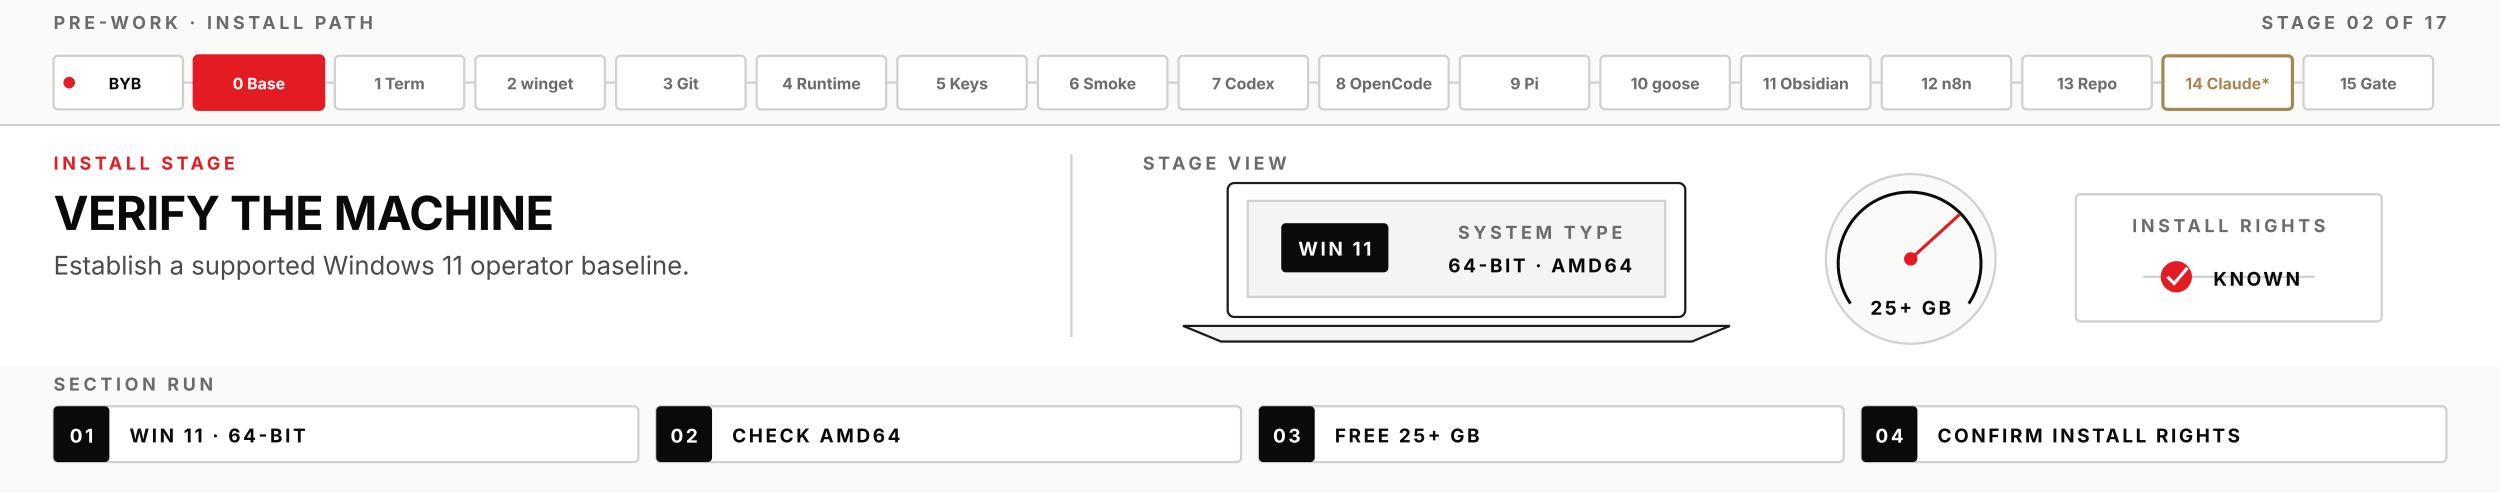
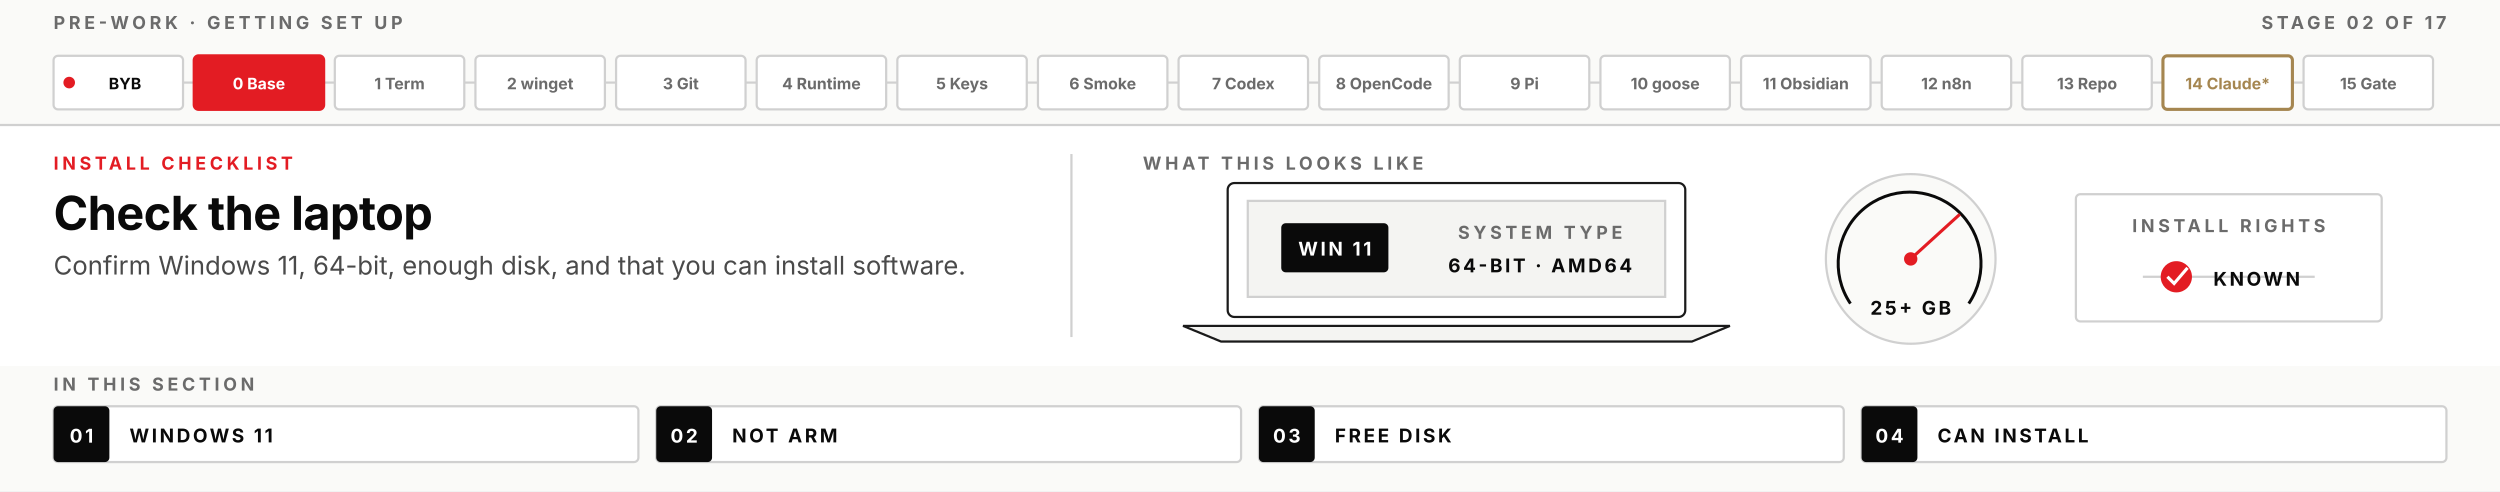
<svg xmlns="http://www.w3.org/2000/svg" viewBox="0 0 1120 220" role="img" aria-labelledby="title-install-pre-work-0-baseline-machine">
  <defs>
    <marker id="arrow" viewBox="0 0 8 8" refX="7" refY="4" markerWidth="6" markerHeight="6" orient="auto-start-reverse">
      <path d="M0 0 8 4 0 8Z" fill="#0A0A0A" />
    </marker>
    <marker id="arrow-red" viewBox="0 0 8 8" refX="7" refY="4" markerWidth="6" markerHeight="6" orient="auto-start-reverse">
      <path d="M0 0 8 4 0 8Z" fill="#E31C23" />
    </marker>
    <style>
      text { font-family: system-ui, "Inter", "Helvetica Neue", Arial, sans-serif; fill: #0A0A0A; }
      .micro { font-size: 8px; font-weight: 650; letter-spacing: 1.65px; }
      .tiny { font-size: 7px; font-weight: 650; letter-spacing: 1px; }
      .railtext { font-size: 7.1px; font-weight: 650; }
      .title { font-size: 21px; font-weight: 680; letter-spacing: -0.25px; }
      .purpose { font-size: 11.5px; font-weight: 430; fill: #4A4A4A; }
      .caption { font-size: 8.5px; font-weight: 650; letter-spacing: 1.15px; }
      .body { font-size: 9.5px; font-weight: 520; }
      .muted { fill: #6B6B6B; }
      .white { fill: #FFFFFF; }
      .red { fill: #E31C23; }
      .gold { fill: #A58650; }
      .line { fill: none; stroke: #0A0A0A; stroke-width: 1.35; vector-effect: non-scaling-stroke; }
      .hair { fill: none; stroke: #D0D0D0; stroke-width: 1; vector-effect: non-scaling-stroke; }
      .redline { fill: none; stroke: #E31C23; stroke-width: 1.4; vector-effect: non-scaling-stroke; }
      .goldline { fill: none; stroke: #A58650; stroke-width: 1.35; vector-effect: non-scaling-stroke; }
      .dash { stroke-dasharray: 5 4; }
    </style>
  </defs>
  <rect width="1120" height="220" fill="#FFFFFF" />
  <rect x="0" y="0" width="1120" height="56" fill="#FAFAF8" />
-   <text x="24" y="13" class="micro muted">PRE-WORK · INSTALL PATH</text>
+   <text x="24" y="13" class="micro muted">PRE-WORK · GETTING SET UP</text>
  <text x="1096" y="13" class="micro muted" text-anchor="end">STAGE 02 OF 17</text>
  <path d="M53 37H1061" class="hair" />
  <rect x="24" y="25" width="58" height="24" rx="2" fill="#FFFFFF" stroke="#D0D0D0" stroke-width="1" />
  <circle cx="31" cy="37" r="2.6" fill="#E31C23" />
  <text x="56" y="40" class="railtext" text-anchor="middle">BYB</text>
  <rect x="87" y="25" width="58" height="24" rx="2" fill="#E31C23" stroke="#E31C23" stroke-width="1.4" />
  <text x="116" y="40" class="railtext white" text-anchor="middle">0 Base</text>
  <rect x="150" y="25" width="58" height="24" rx="2" fill="#FFFFFF" stroke="#D0D0D0" stroke-width="1" />
  <text x="179" y="40" class="railtext muted" text-anchor="middle">1 Term</text>
  <rect x="213" y="25" width="58" height="24" rx="2" fill="#FFFFFF" stroke="#D0D0D0" stroke-width="1" />
  <text x="242" y="40" class="railtext muted" text-anchor="middle">2 winget</text>
  <rect x="276" y="25" width="58" height="24" rx="2" fill="#FFFFFF" stroke="#D0D0D0" stroke-width="1" />
  <text x="305" y="40" class="railtext muted" text-anchor="middle">3 Git</text>
  <rect x="339" y="25" width="58" height="24" rx="2" fill="#FFFFFF" stroke="#D0D0D0" stroke-width="1" />
  <text x="368" y="40" class="railtext muted" text-anchor="middle">4 Runtime</text>
  <rect x="402" y="25" width="58" height="24" rx="2" fill="#FFFFFF" stroke="#D0D0D0" stroke-width="1" />
  <text x="431" y="40" class="railtext muted" text-anchor="middle">5 Keys</text>
  <rect x="465" y="25" width="58" height="24" rx="2" fill="#FFFFFF" stroke="#D0D0D0" stroke-width="1" />
  <text x="494" y="40" class="railtext muted" text-anchor="middle">6 Smoke</text>
  <rect x="528" y="25" width="58" height="24" rx="2" fill="#FFFFFF" stroke="#D0D0D0" stroke-width="1" />
  <text x="557" y="40" class="railtext muted" text-anchor="middle">7 Codex</text>
  <rect x="591" y="25" width="58" height="24" rx="2" fill="#FFFFFF" stroke="#D0D0D0" stroke-width="1" />
  <text x="620" y="40" class="railtext muted" text-anchor="middle">8 OpenCode</text>
  <rect x="654" y="25" width="58" height="24" rx="2" fill="#FFFFFF" stroke="#D0D0D0" stroke-width="1" />
  <text x="683" y="40" class="railtext muted" text-anchor="middle">9 Pi</text>
  <rect x="717" y="25" width="58" height="24" rx="2" fill="#FFFFFF" stroke="#D0D0D0" stroke-width="1" />
  <text x="746" y="40" class="railtext muted" text-anchor="middle">10 goose</text>
  <rect x="780" y="25" width="58" height="24" rx="2" fill="#FFFFFF" stroke="#D0D0D0" stroke-width="1" />
  <text x="809" y="40" class="railtext muted" text-anchor="middle">11 Obsidian</text>
  <rect x="843" y="25" width="58" height="24" rx="2" fill="#FFFFFF" stroke="#D0D0D0" stroke-width="1" />
  <text x="872" y="40" class="railtext muted" text-anchor="middle">12 n8n</text>
  <rect x="906" y="25" width="58" height="24" rx="2" fill="#FFFFFF" stroke="#D0D0D0" stroke-width="1" />
  <text x="935" y="40" class="railtext muted" text-anchor="middle">13 Repo</text>
  <rect x="969" y="25" width="58" height="24" rx="2" fill="#FFFFFF" stroke="#A58650" stroke-width="1.4" />
  <text x="998" y="40" class="railtext gold" text-anchor="middle">14 Claude*</text>
  <rect x="1032" y="25" width="58" height="24" rx="2" fill="#FFFFFF" stroke="#D0D0D0" stroke-width="1" />
  <text x="1061" y="40" class="railtext muted" text-anchor="middle">15 Gate</text>
  <path d="M0 56H1120" class="hair" />
-   <text x="24" y="76" class="micro red">INSTALL STAGE</text>
-   <text x="24" y="103" class="title">VERIFY THE MACHINE</text>
-   <text x="24" y="123" class="purpose">Establish a supported Windows 11 operator baseline.</text>
+   <text x="24" y="76" class="micro red">INSTALL CHECKLIST</text>
+   <text x="24" y="103" class="title">Check the laptop</text>
+   <text x="24" y="123" class="purpose">Confirm Windows 11, 64-bit, enough disk, and that you can install software.</text>
  <path d="M480 69V151" class="hair" />
-   <text x="512" y="76" class="micro muted">STAGE VIEW</text>
+   <text x="512" y="76" class="micro muted">WHAT THIS LOOKS LIKE</text>
  <g aria-label="Windows laptop and disk capacity gauge">
    <rect x="550" y="82" width="205" height="60" rx="3" fill="#FFFFFF" stroke="#1A1A1A" />
    <rect x="559" y="90" width="187" height="43" fill="#F4F4F2" stroke="#D0D0D0" />
    <path d="M530 146H775L758 153H547Z" fill="#F4F4F2" stroke="#1A1A1A" />
    <rect x="574" y="100" width="48" height="22" rx="2" fill="#0A0A0A" />
    <text x="598" y="114.5" class="caption white" text-anchor="middle">WIN 11</text>
    <text x="690" y="107" class="micro muted" text-anchor="middle">SYSTEM TYPE</text>
    <text x="690" y="122" class="caption" text-anchor="middle">64-BIT · AMD64</text>
    <circle cx="856" cy="116" r="38" fill="#FAFAF8" stroke="#D0D0D0" />
    <path d="M829 136A32 32 0 1 1 882 136" class="line" />
    <path d="M856 116L878 96" class="redline" />
    <circle cx="856" cy="116" r="3" fill="#E31C23" />
    <text x="856" y="141" class="caption" text-anchor="middle">25+ GB</text>
    <rect x="930" y="87" width="137" height="57" rx="2" fill="#FFFFFF" stroke="#D0D0D0" />
    <text x="998.5" y="104" class="micro muted" text-anchor="middle">INSTALL RIGHTS</text>
    <path d="M960 124H1037" class="hair" />
    <circle cx="975" cy="124" r="7" fill="#E31C23" />
    <path d="M971 124l3 3 6-7" fill="none" stroke="#FFFFFF" stroke-width="1.4" />
    <text x="1011" y="128" class="caption" text-anchor="middle">KNOWN</text>
  </g>
  <rect x="0" y="164" width="1120" height="56" fill="#FAFAF8" />
-   <text x="24" y="175" class="micro muted">SECTION RUN</text>
+   <text x="24" y="175" class="micro muted">IN THIS SECTION</text>
  <rect x="24.00" y="182" width="262.00" height="25" rx="2" fill="#FFFFFF" stroke="#D0D0D0" />
  <rect x="24.00" y="182" width="25" height="25" rx="2" fill="#0A0A0A" />
  <text x="36.50" y="198.3" class="caption white" text-anchor="middle">01</text>
-   <text x="58.00" y="198.2" class="caption">WIN 11 · 64-BIT</text>
+   <text x="58.00" y="198.2" class="caption">WINDOWS 11</text>
  <rect x="294.00" y="182" width="262.00" height="25" rx="2" fill="#FFFFFF" stroke="#D0D0D0" />
  <rect x="294.00" y="182" width="25" height="25" rx="2" fill="#0A0A0A" />
  <text x="306.50" y="198.3" class="caption white" text-anchor="middle">02</text>
-   <text x="328.00" y="198.2" class="caption">CHECK AMD64</text>
+   <text x="328.00" y="198.2" class="caption">NOT ARM</text>
  <rect x="564.00" y="182" width="262.00" height="25" rx="2" fill="#FFFFFF" stroke="#D0D0D0" />
  <rect x="564.00" y="182" width="25" height="25" rx="2" fill="#0A0A0A" />
  <text x="576.50" y="198.3" class="caption white" text-anchor="middle">03</text>
-   <text x="598.00" y="198.2" class="caption">FREE 25+ GB</text>
+   <text x="598.00" y="198.2" class="caption">FREE DISK</text>
  <rect x="834.00" y="182" width="262.00" height="25" rx="2" fill="#FFFFFF" stroke="#D0D0D0" />
  <rect x="834.00" y="182" width="25" height="25" rx="2" fill="#0A0A0A" />
  <text x="846.50" y="198.3" class="caption white" text-anchor="middle">04</text>
-   <text x="868.00" y="198.2" class="caption">CONFIRM INSTALL RIGHTS</text>
+   <text x="868.00" y="198.2" class="caption">CAN INSTALL</text>
</svg>
